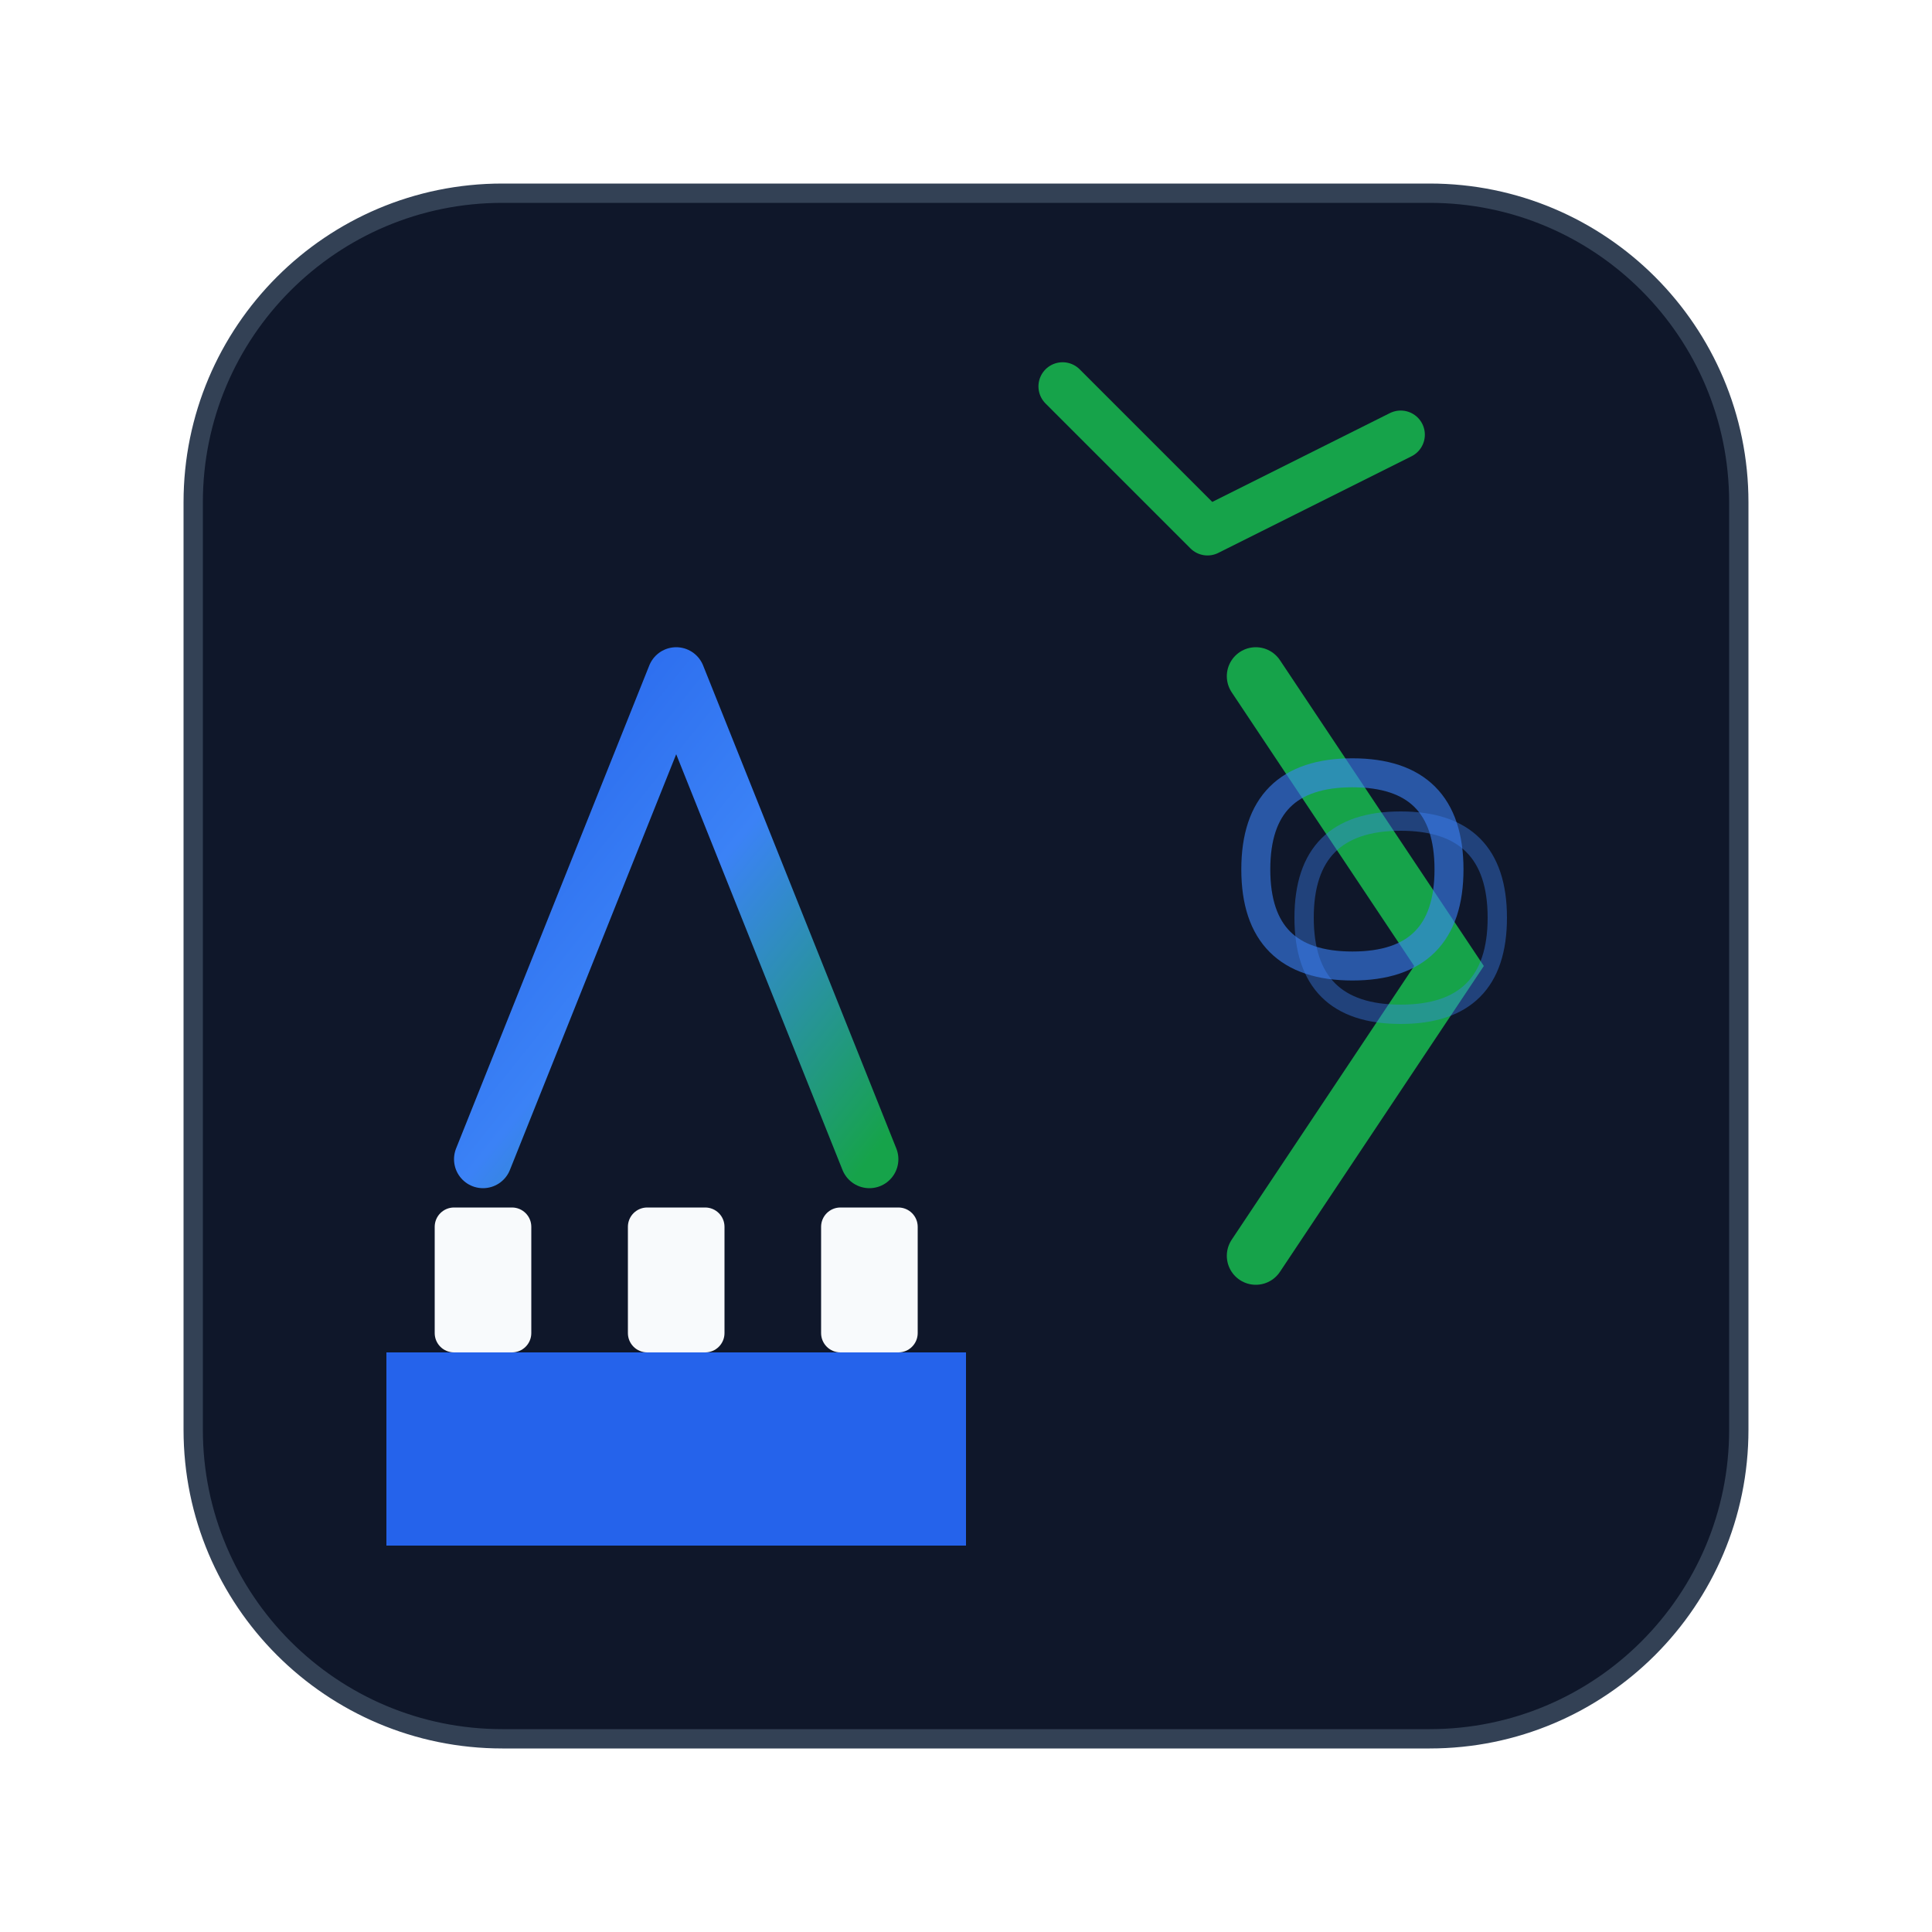
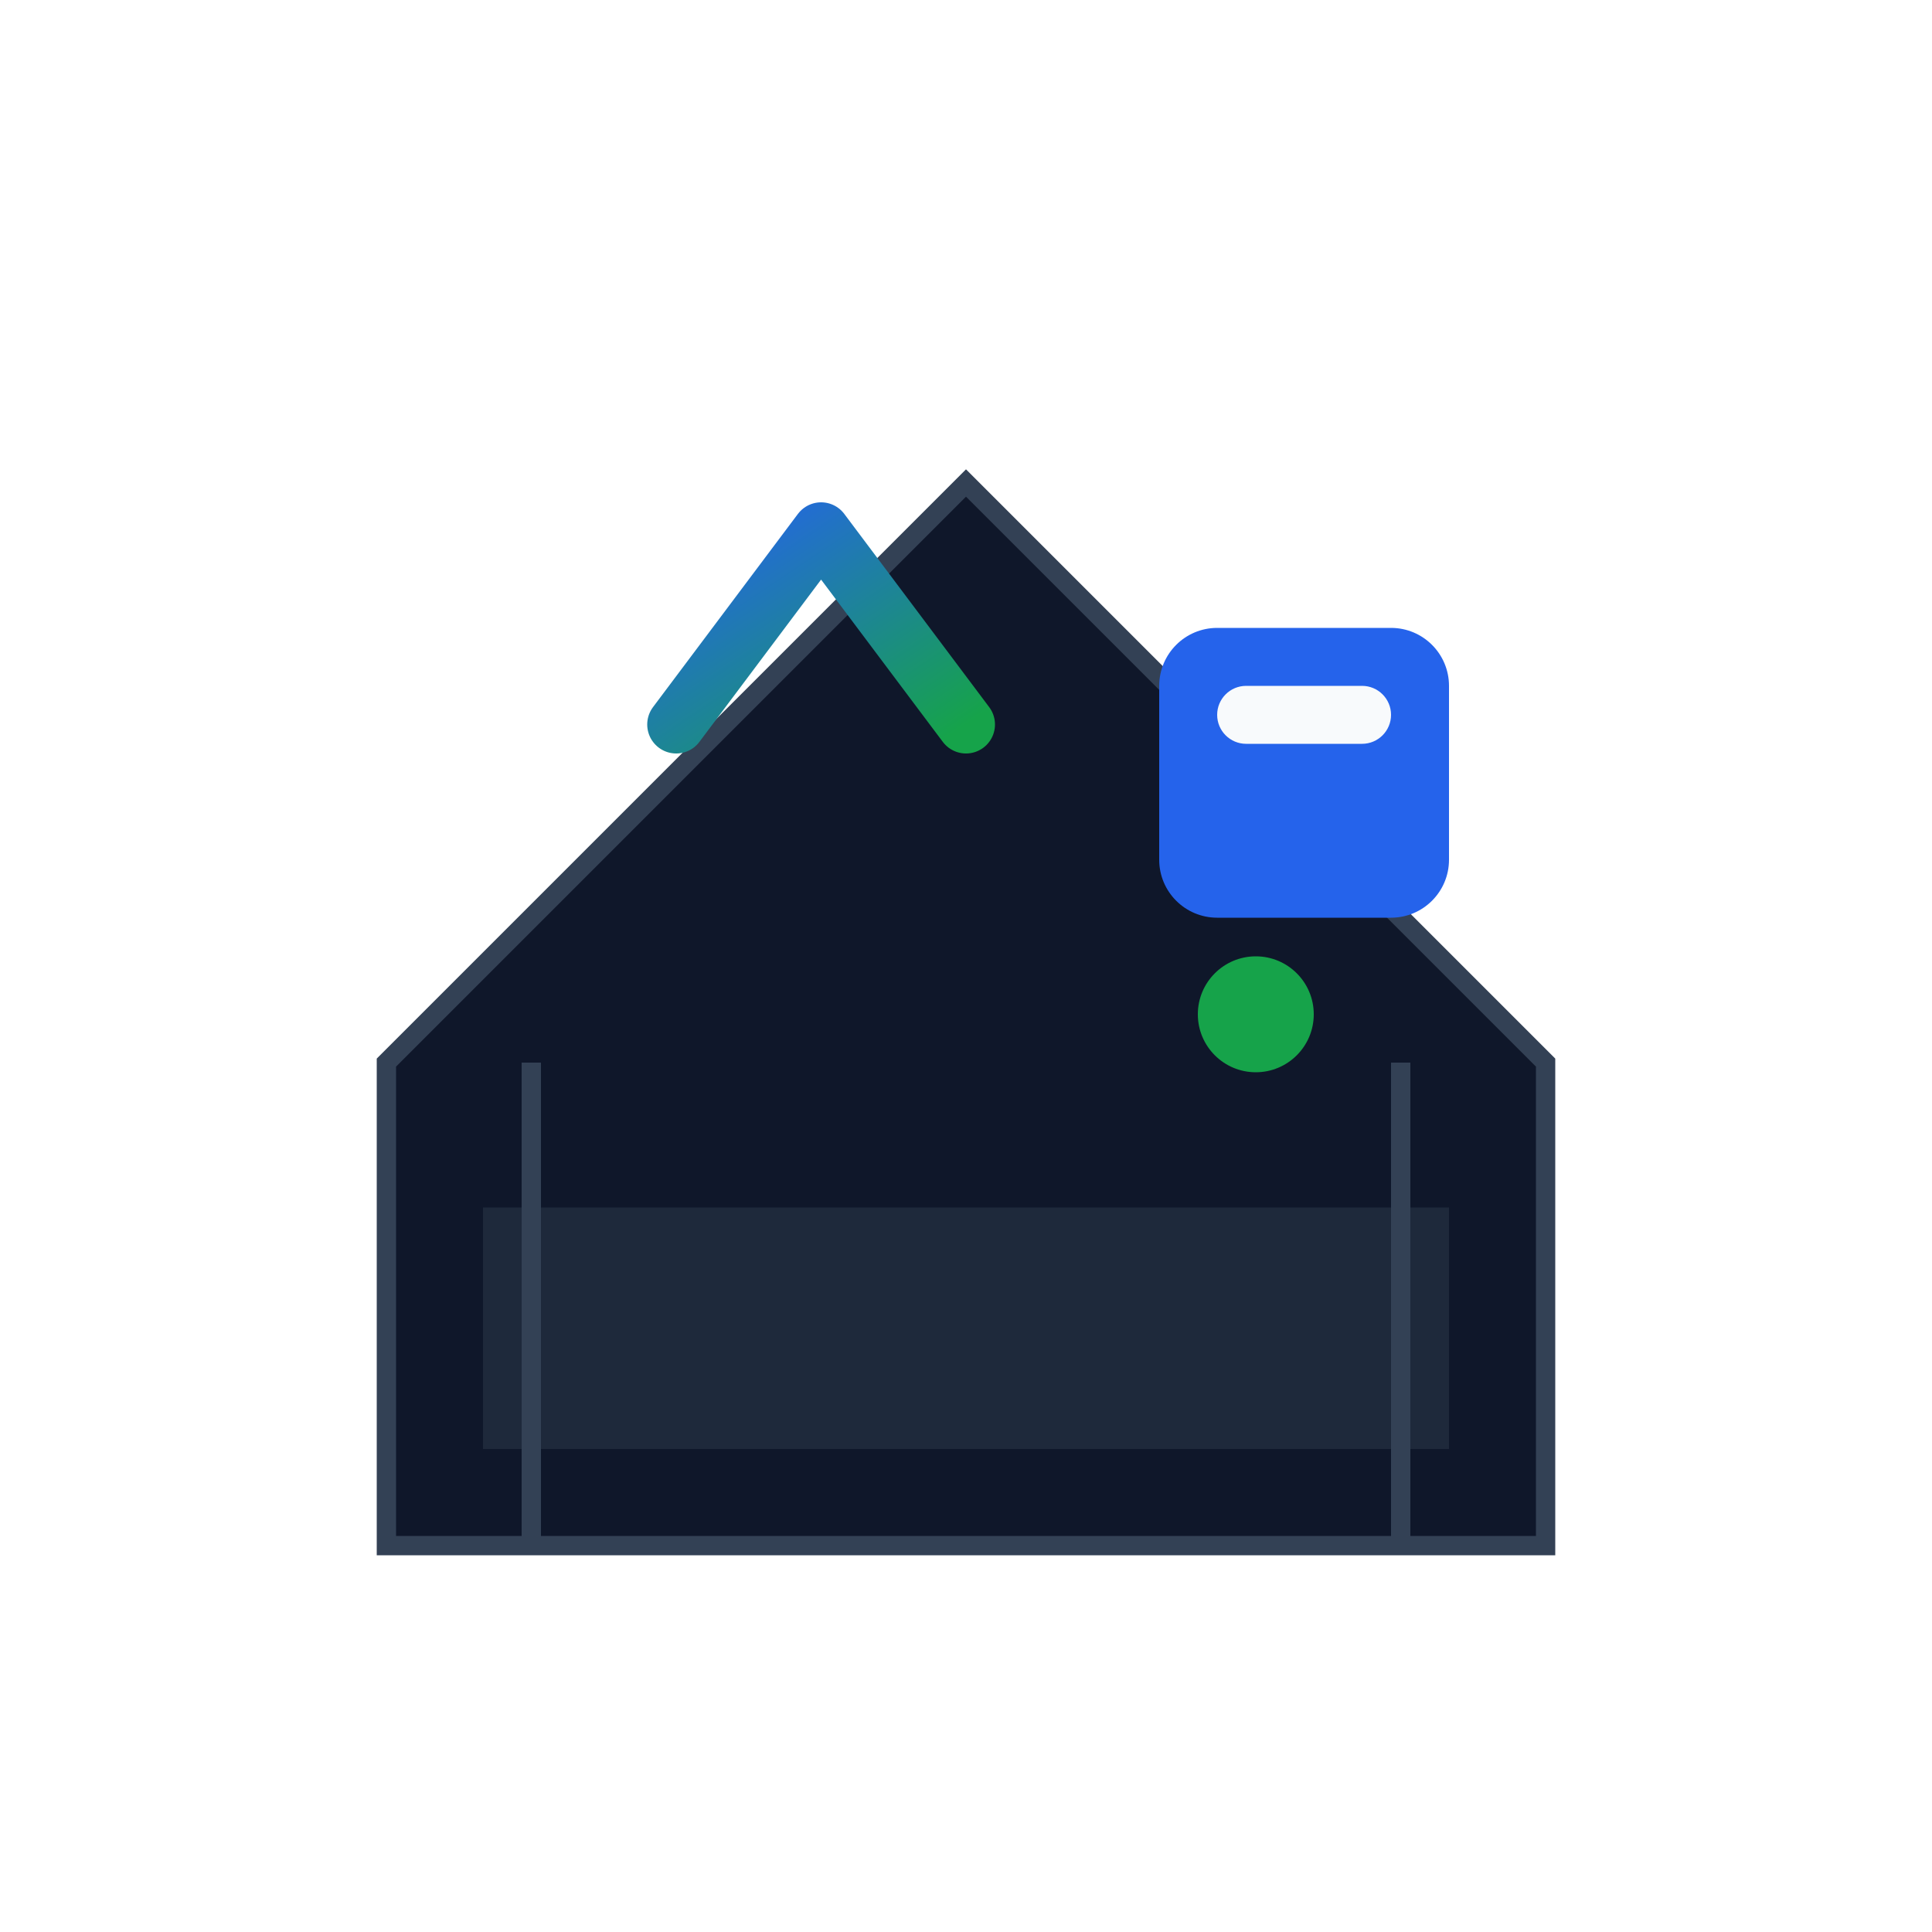
<svg xmlns="http://www.w3.org/2000/svg" width="200" height="200" viewBox="0 0 200 200" fill="none">
  <defs>
-     <linearGradient id="vibestall-grad" x1="0%" y1="0%" x2="100%" y2="100%">
+     <linearGradient id="vs-grad" x1="0%" y1="0%" x2="100%" y2="100%">
      <stop offset="0%" stop-color="#2563EB" />
-       <stop offset="50%" stop-color="#3B82F6" />
      <stop offset="100%" stop-color="#16A34A" />
    </linearGradient>
-     <filter id="vibestall-glow" x="-20%" y="-20%" width="140%" height="140%">
-       <feGaussianBlur stdDeviation="8" result="blur" />
-       <feComposite in="SourceGraphic" in2="blur" operator="over" />
-     </filter>
  </defs>
-   <rect x="20" y="20" width="160" height="160" rx="32" fill="#0F172A" stroke="#334155" stroke-width="2" />
-   <path d="M50 120 L70 70 L90 120" stroke="url(#vibestall-grad)" stroke-width="6" stroke-linecap="round" stroke-linejoin="round" />
-   <path d="M40 140 H100 V160 H40 Z" fill="#2563EB" />
-   <rect x="45" y="125" width="10" height="15" fill="#F8FAFC" rx="2" />
-   <rect x="65" y="125" width="10" height="15" fill="#F8FAFC" rx="2" />
-   <rect x="85" y="125" width="10" height="15" fill="#F8FAFC" rx="2" />
-   <path d="M130 70 L150 100 L130 130" stroke="#16A34A" stroke-width="6" stroke-linecap="round" fill="none" />
-   <path d="M140 80 Q150 80 150 90 Q150 100 140 100 Q130 100 130 90 Q130 80 140 80" stroke="#3B82F6" stroke-width="3" fill="none" opacity="0.6" />
-   <path d="M145 85 Q155 85 155 95 Q155 105 145 105 Q135 105 135 95 Q135 85 145 85" stroke="#3B82F6" stroke-width="2" fill="none" opacity="0.4" />
-   <path d="M110 40 L125 55 L145 45" stroke="#16A34A" stroke-width="5" stroke-linecap="round" stroke-linejoin="round" fill="none" />
+   <path d="M40 110 L100 50 L160 110 V160 H40 Z" fill="#0F172A" stroke="#334155" stroke-width="2" />
+   <path d="M50 125 H150 V150 H50 Z" fill="#1E293B" />
+   <path d="M70 75 L85 55 L100 75" stroke="url(#vs-grad)" stroke-width="6" stroke-linecap="round" stroke-linejoin="round" fill="none" />
+   <rect x="120" y="65" width="30" height="30" rx="6" fill="#2563EB" />
+   <rect x="126" y="71" width="18" height="6" rx="3" fill="#F8FAFC" />
+   <circle cx="130" cy="105" r="6" fill="#16A34A" />
+   <path d="M55 110 V160" stroke="#334155" stroke-width="2" />
+   <path d="M145 110 V160" stroke="#334155" stroke-width="2" />
</svg>
